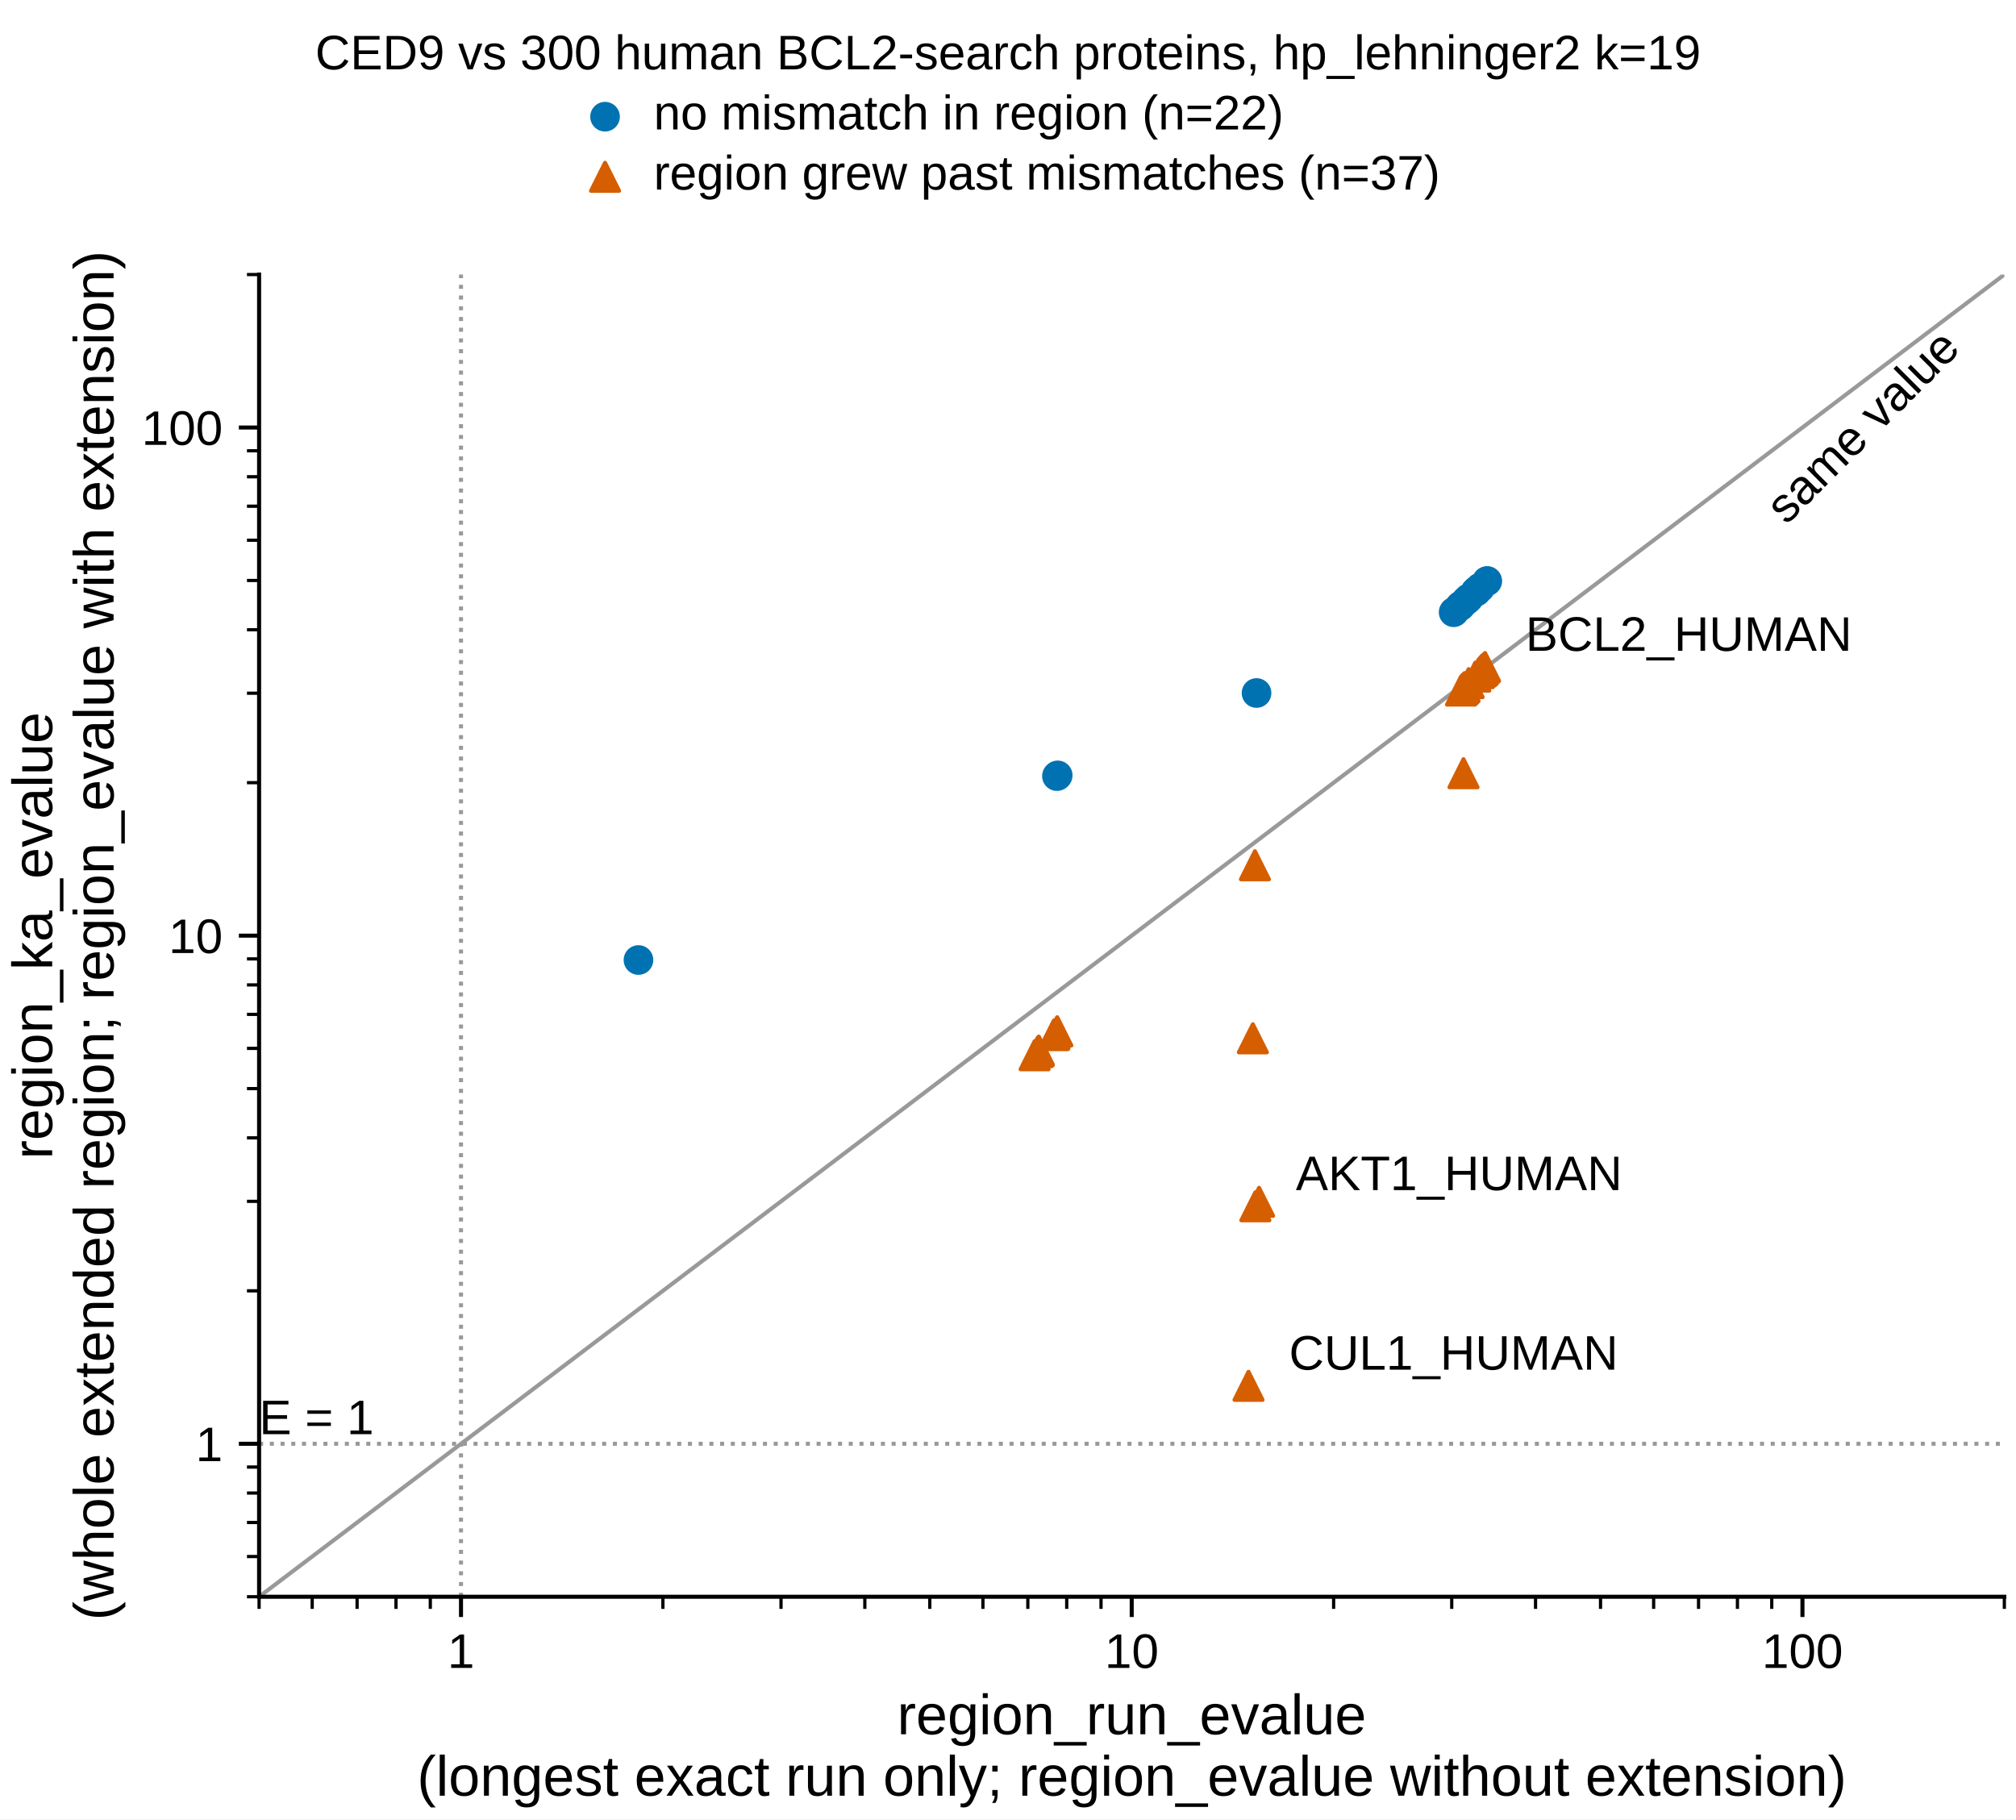
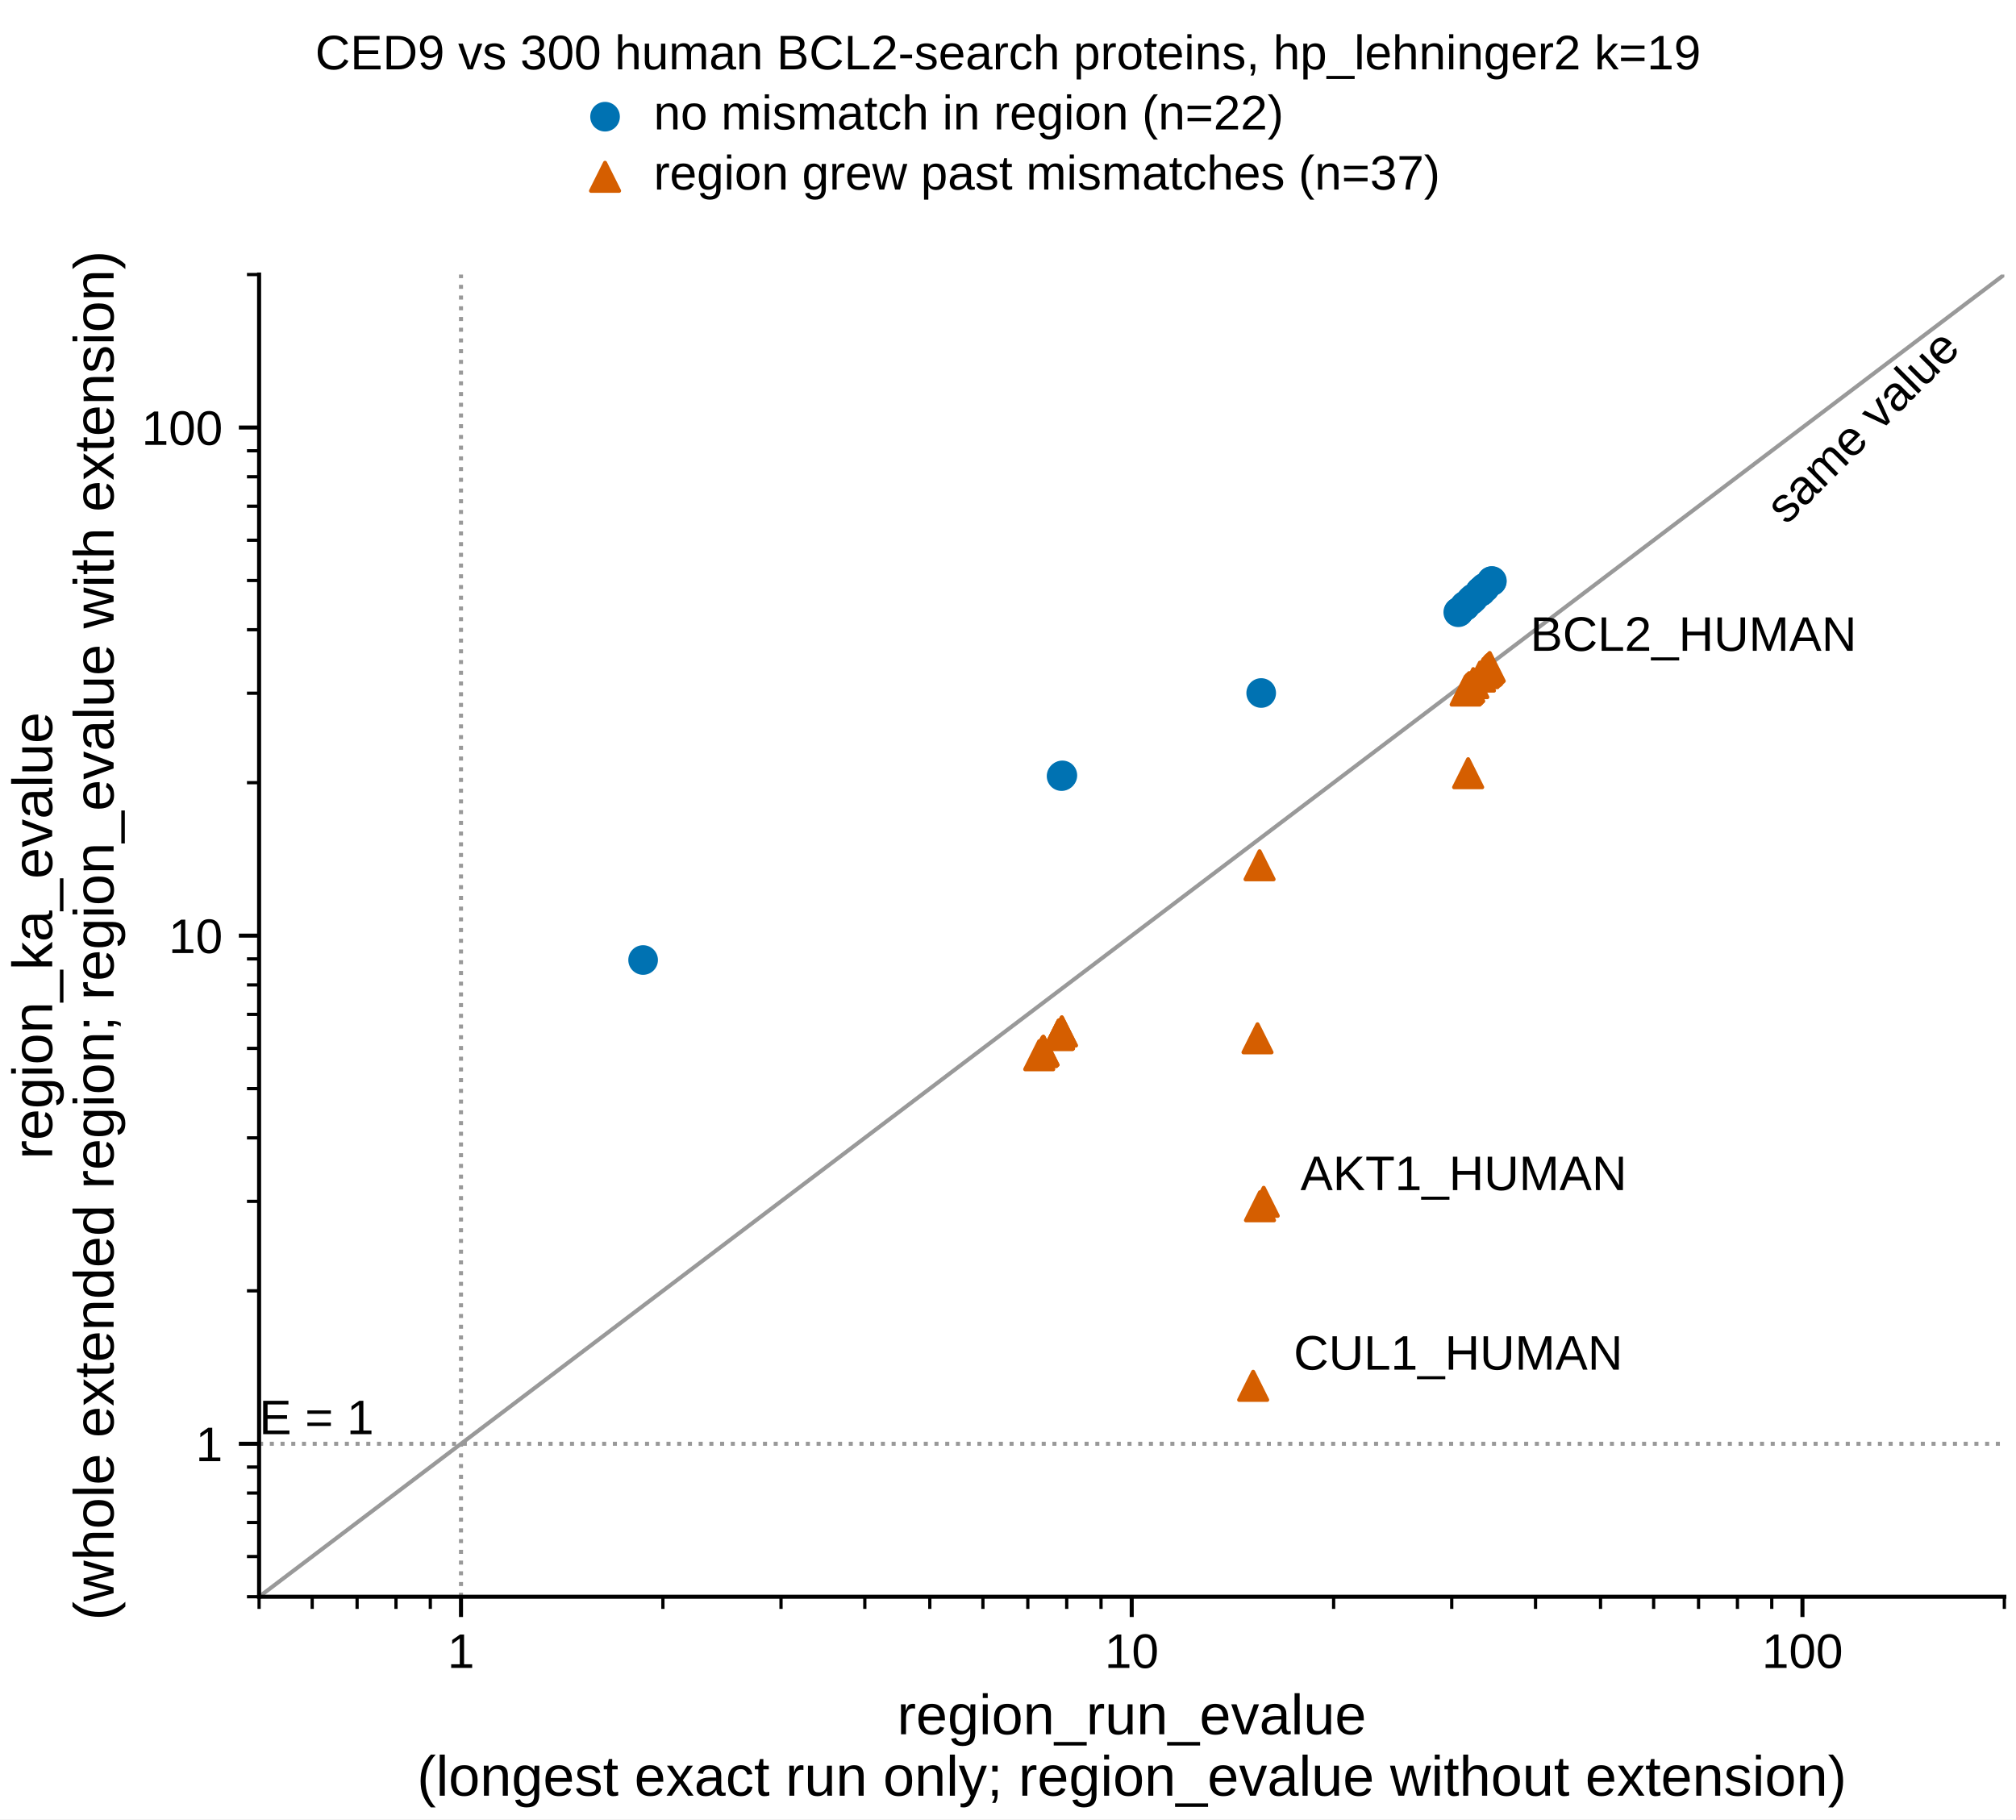
<svg xmlns="http://www.w3.org/2000/svg" xmlns:xlink="http://www.w3.org/1999/xlink" width="249.163pt" height="224.851pt" viewBox="0 0 249.163 224.851" version="1.1">
  <defs>
    <style type="text/css">*{stroke-linejoin: round; stroke-linecap: butt}</style>
  </defs>
  <g id="figure_1">
    <g id="patch_1">
      <path d="M 0 224.851  L 249.163 224.851  L 249.163 0  L 0 0  z " style="fill: #ffffff" />
    </g>
    <g id="axes_1">
      <g id="patch_2">
        <path d="M 32.022 197.352  L 247.723 197.352  L 247.723 33.933  L 32.022 33.933  z " style="fill: #ffffff" />
      </g>
      <g id="line2d_1">
-         <path d="M 32.022 197.352  L 247.723 33.933  " clip-path="url(#pe6bf883545)" style="fill: none; stroke: #999999; stroke-width: 0.5; stroke-linecap: square" />
+         <path d="M 32.022 197.352  L 247.723 33.933  " clip-path="url(#pb1e4345930)" style="fill: none; stroke: #999999; stroke-width: 0.5; stroke-linecap: square" />
      </g>
      <g id="line2d_2">
-         <path d="M 32.022 178.446  L 247.723 178.446  " clip-path="url(#pe6bf883545)" style="fill: none; stroke-dasharray: 0.5,0.825; stroke-dashoffset: 0; stroke: #999999; stroke-width: 0.5" />
+         <path d="M 32.022 178.446  L 247.723 178.446  " clip-path="url(#pb1e4345930)" style="fill: none; stroke-dasharray: 0.5,0.825; stroke-dashoffset: 0; stroke: #999999; stroke-width: 0.5" />
      </g>
      <g id="line2d_3">
-         <path d="M 56.976 197.352  L 56.976 33.933  " clip-path="url(#pe6bf883545)" style="fill: none; stroke-dasharray: 0.5,0.825; stroke-dashoffset: 0; stroke: #999999; stroke-width: 0.5" />
+         <path d="M 56.976 197.352  L 56.976 33.933  " clip-path="url(#pb1e4345930)" style="fill: none; stroke-dasharray: 0.5,0.825; stroke-dashoffset: 0; stroke: #999999; stroke-width: 0.5" />
      </g>
      <g id="matplotlib.axis_1">
        <g id="xtick_1">
          <g id="line2d_4">
            <defs>
-               <path id="m9f2710e459" d="M 0 0  L 0 2.5  " style="stroke: #000000; stroke-width: 0.5" />
+               <path id="m8929592843" d="M 0 0  L 0 2.5  " style="stroke: #000000; stroke-width: 0.5" />
            </defs>
            <g>
-               <use xlink:href="#m9f2710e459" x="56.976" y="197.352" style="stroke: #000000; stroke-width: 0.5" />
+               <use xlink:href="#m8929592843" x="56.976" y="197.352" style="stroke: #000000; stroke-width: 0.5" />
            </g>
          </g>
          <g id="text_1">
            <text style="font-size: 6px; font-family: 'Arial', 'Helvetica', 'Liberation Sans', 'DejaVu Sans', sans-serif; text-anchor: middle" x="56.976" y="206.147" transform="rotate(-0 56.97595 206.1469)">1</text>
          </g>
        </g>
        <g id="xtick_2">
          <g id="line2d_5">
            <g>
-               <use xlink:href="#m9f2710e459" x="139.872" y="197.352" style="stroke: #000000; stroke-width: 0.5" />
+               <use xlink:href="#m8929592843" x="139.872" y="197.352" style="stroke: #000000; stroke-width: 0.5" />
            </g>
          </g>
          <g id="text_2">
            <text style="font-size: 6px; font-family: 'Arial', 'Helvetica', 'Liberation Sans', 'DejaVu Sans', sans-serif; text-anchor: middle" x="139.872" y="206.147" transform="rotate(-0 139.8723 206.1469)">10</text>
          </g>
        </g>
        <g id="xtick_3">
          <g id="line2d_6">
            <g>
-               <use xlink:href="#m9f2710e459" x="222.769" y="197.352" style="stroke: #000000; stroke-width: 0.5" />
+               <use xlink:href="#m8929592843" x="222.769" y="197.352" style="stroke: #000000; stroke-width: 0.5" />
            </g>
          </g>
          <g id="text_3">
            <text style="font-size: 6px; font-family: 'Arial', 'Helvetica', 'Liberation Sans', 'DejaVu Sans', sans-serif; text-anchor: middle" x="222.769" y="206.147" transform="rotate(-0 222.7687 206.1469)">100</text>
          </g>
        </g>
        <g id="xtick_4">
          <g id="line2d_7">
            <defs>
-               <path id="mbeb9cfaf0c" d="M 0 0  L 0 1.5  " style="stroke: #000000; stroke-width: 0.4" />
+               <path id="m883ebd8992" d="M 0 0  L 0 1.5  " style="stroke: #000000; stroke-width: 0.4" />
            </defs>
            <g>
-               <use xlink:href="#mbeb9cfaf0c" x="32.022" y="197.352" style="stroke: #000000; stroke-width: 0.4" />
+               <use xlink:href="#m883ebd8992" x="32.022" y="197.352" style="stroke: #000000; stroke-width: 0.4" />
            </g>
          </g>
        </g>
        <g id="xtick_5">
          <g id="line2d_8">
            <g>
-               <use xlink:href="#mbeb9cfaf0c" x="38.585" y="197.352" style="stroke: #000000; stroke-width: 0.4" />
+               <use xlink:href="#m883ebd8992" x="38.585" y="197.352" style="stroke: #000000; stroke-width: 0.4" />
            </g>
          </g>
        </g>
        <g id="xtick_6">
          <g id="line2d_9">
            <g>
-               <use xlink:href="#mbeb9cfaf0c" x="44.135" y="197.352" style="stroke: #000000; stroke-width: 0.4" />
+               <use xlink:href="#m883ebd8992" x="44.135" y="197.352" style="stroke: #000000; stroke-width: 0.4" />
            </g>
          </g>
        </g>
        <g id="xtick_7">
          <g id="line2d_10">
            <g>
-               <use xlink:href="#mbeb9cfaf0c" x="48.942" y="197.352" style="stroke: #000000; stroke-width: 0.4" />
+               <use xlink:href="#m883ebd8992" x="48.942" y="197.352" style="stroke: #000000; stroke-width: 0.4" />
            </g>
          </g>
        </g>
        <g id="xtick_8">
          <g id="line2d_11">
            <g>
-               <use xlink:href="#mbeb9cfaf0c" x="53.183" y="197.352" style="stroke: #000000; stroke-width: 0.4" />
+               <use xlink:href="#m883ebd8992" x="53.183" y="197.352" style="stroke: #000000; stroke-width: 0.4" />
            </g>
          </g>
        </g>
        <g id="xtick_9">
          <g id="line2d_12">
            <g>
-               <use xlink:href="#mbeb9cfaf0c" x="81.93" y="197.352" style="stroke: #000000; stroke-width: 0.4" />
+               <use xlink:href="#m883ebd8992" x="81.93" y="197.352" style="stroke: #000000; stroke-width: 0.4" />
            </g>
          </g>
        </g>
        <g id="xtick_10">
          <g id="line2d_13">
            <g>
-               <use xlink:href="#mbeb9cfaf0c" x="96.528" y="197.352" style="stroke: #000000; stroke-width: 0.4" />
+               <use xlink:href="#m883ebd8992" x="96.528" y="197.352" style="stroke: #000000; stroke-width: 0.4" />
            </g>
          </g>
        </g>
        <g id="xtick_11">
          <g id="line2d_14">
            <g>
-               <use xlink:href="#mbeb9cfaf0c" x="106.885" y="197.352" style="stroke: #000000; stroke-width: 0.4" />
+               <use xlink:href="#m883ebd8992" x="106.885" y="197.352" style="stroke: #000000; stroke-width: 0.4" />
            </g>
          </g>
        </g>
        <g id="xtick_12">
          <g id="line2d_15">
            <g>
-               <use xlink:href="#mbeb9cfaf0c" x="114.918" y="197.352" style="stroke: #000000; stroke-width: 0.4" />
+               <use xlink:href="#m883ebd8992" x="114.918" y="197.352" style="stroke: #000000; stroke-width: 0.4" />
            </g>
          </g>
        </g>
        <g id="xtick_13">
          <g id="line2d_16">
            <g>
-               <use xlink:href="#mbeb9cfaf0c" x="121.482" y="197.352" style="stroke: #000000; stroke-width: 0.4" />
+               <use xlink:href="#m883ebd8992" x="121.482" y="197.352" style="stroke: #000000; stroke-width: 0.4" />
            </g>
          </g>
        </g>
        <g id="xtick_14">
          <g id="line2d_17">
            <g>
-               <use xlink:href="#mbeb9cfaf0c" x="127.032" y="197.352" style="stroke: #000000; stroke-width: 0.4" />
+               <use xlink:href="#m883ebd8992" x="127.032" y="197.352" style="stroke: #000000; stroke-width: 0.4" />
            </g>
          </g>
        </g>
        <g id="xtick_15">
          <g id="line2d_18">
            <g>
-               <use xlink:href="#mbeb9cfaf0c" x="131.839" y="197.352" style="stroke: #000000; stroke-width: 0.4" />
+               <use xlink:href="#m883ebd8992" x="131.839" y="197.352" style="stroke: #000000; stroke-width: 0.4" />
            </g>
          </g>
        </g>
        <g id="xtick_16">
          <g id="line2d_19">
            <g>
-               <use xlink:href="#mbeb9cfaf0c" x="136.079" y="197.352" style="stroke: #000000; stroke-width: 0.4" />
+               <use xlink:href="#m883ebd8992" x="136.079" y="197.352" style="stroke: #000000; stroke-width: 0.4" />
            </g>
          </g>
        </g>
        <g id="xtick_17">
          <g id="line2d_20">
            <g>
-               <use xlink:href="#mbeb9cfaf0c" x="164.827" y="197.352" style="stroke: #000000; stroke-width: 0.4" />
+               <use xlink:href="#m883ebd8992" x="164.827" y="197.352" style="stroke: #000000; stroke-width: 0.4" />
            </g>
          </g>
        </g>
        <g id="xtick_18">
          <g id="line2d_21">
            <g>
-               <use xlink:href="#mbeb9cfaf0c" x="179.424" y="197.352" style="stroke: #000000; stroke-width: 0.4" />
+               <use xlink:href="#m883ebd8992" x="179.424" y="197.352" style="stroke: #000000; stroke-width: 0.4" />
            </g>
          </g>
        </g>
        <g id="xtick_19">
          <g id="line2d_22">
            <g>
-               <use xlink:href="#mbeb9cfaf0c" x="189.781" y="197.352" style="stroke: #000000; stroke-width: 0.4" />
+               <use xlink:href="#m883ebd8992" x="189.781" y="197.352" style="stroke: #000000; stroke-width: 0.4" />
            </g>
          </g>
        </g>
        <g id="xtick_20">
          <g id="line2d_23">
            <g>
-               <use xlink:href="#mbeb9cfaf0c" x="197.814" y="197.352" style="stroke: #000000; stroke-width: 0.4" />
+               <use xlink:href="#m883ebd8992" x="197.814" y="197.352" style="stroke: #000000; stroke-width: 0.4" />
            </g>
          </g>
        </g>
        <g id="xtick_21">
          <g id="line2d_24">
            <g>
-               <use xlink:href="#mbeb9cfaf0c" x="204.378" y="197.352" style="stroke: #000000; stroke-width: 0.4" />
+               <use xlink:href="#m883ebd8992" x="204.378" y="197.352" style="stroke: #000000; stroke-width: 0.4" />
            </g>
          </g>
        </g>
        <g id="xtick_22">
          <g id="line2d_25">
            <g>
-               <use xlink:href="#mbeb9cfaf0c" x="209.928" y="197.352" style="stroke: #000000; stroke-width: 0.4" />
+               <use xlink:href="#m883ebd8992" x="209.928" y="197.352" style="stroke: #000000; stroke-width: 0.4" />
            </g>
          </g>
        </g>
        <g id="xtick_23">
          <g id="line2d_26">
            <g>
-               <use xlink:href="#mbeb9cfaf0c" x="214.735" y="197.352" style="stroke: #000000; stroke-width: 0.4" />
+               <use xlink:href="#m883ebd8992" x="214.735" y="197.352" style="stroke: #000000; stroke-width: 0.4" />
            </g>
          </g>
        </g>
        <g id="xtick_24">
          <g id="line2d_27">
            <g>
-               <use xlink:href="#mbeb9cfaf0c" x="218.976" y="197.352" style="stroke: #000000; stroke-width: 0.4" />
+               <use xlink:href="#m883ebd8992" x="218.976" y="197.352" style="stroke: #000000; stroke-width: 0.4" />
            </g>
          </g>
        </g>
        <g id="xtick_25">
          <g id="line2d_28">
            <g>
-               <use xlink:href="#mbeb9cfaf0c" x="247.723" y="197.352" style="stroke: #000000; stroke-width: 0.4" />
+               <use xlink:href="#m883ebd8992" x="247.723" y="197.352" style="stroke: #000000; stroke-width: 0.4" />
            </g>
          </g>
        </g>
        <g id="text_4">
          <text style="font-size: 7px; font-family: 'Arial', 'Helvetica', 'Liberation Sans', 'DejaVu Sans', sans-serif" transform="translate(110.8803 214.3499)">region_run_evalue</text>
          <text style="font-size: 7px; font-family: 'Arial', 'Helvetica', 'Liberation Sans', 'DejaVu Sans', sans-serif" transform="translate(51.54818 221.9381)">(longest exact run only; region_evalue without extension)</text>
        </g>
      </g>
      <g id="matplotlib.axis_2">
        <g id="ytick_1">
          <g id="line2d_29">
            <defs>
-               <path id="m4e9904db19" d="M 0 0  L -2.5 0  " style="stroke: #000000; stroke-width: 0.5" />
+               <path id="m1fa5b83a06" d="M 0 0  L -2.5 0  " style="stroke: #000000; stroke-width: 0.5" />
            </defs>
            <g>
-               <use xlink:href="#m4e9904db19" x="32.022" y="178.446" style="stroke: #000000; stroke-width: 0.5" />
+               <use xlink:href="#m1fa5b83a06" x="32.022" y="178.446" style="stroke: #000000; stroke-width: 0.5" />
            </g>
          </g>
          <g id="text_5">
            <text style="font-size: 6px; font-family: 'Arial', 'Helvetica', 'Liberation Sans', 'DejaVu Sans', sans-serif; text-anchor: end" x="27.522" y="180.594" transform="rotate(-0 27.52166 180.5937)">1</text>
          </g>
        </g>
        <g id="ytick_2">
          <g id="line2d_30">
            <g>
-               <use xlink:href="#m4e9904db19" x="32.022" y="115.642" style="stroke: #000000; stroke-width: 0.5" />
+               <use xlink:href="#m1fa5b83a06" x="32.022" y="115.642" style="stroke: #000000; stroke-width: 0.5" />
            </g>
          </g>
          <g id="text_6">
            <text style="font-size: 6px; font-family: 'Arial', 'Helvetica', 'Liberation Sans', 'DejaVu Sans', sans-serif; text-anchor: end" x="27.522" y="117.79" transform="rotate(-0 27.52166 117.7898)">10</text>
          </g>
        </g>
        <g id="ytick_3">
          <g id="line2d_31">
            <g>
-               <use xlink:href="#m4e9904db19" x="32.022" y="52.838" style="stroke: #000000; stroke-width: 0.5" />
+               <use xlink:href="#m1fa5b83a06" x="32.022" y="52.838" style="stroke: #000000; stroke-width: 0.5" />
            </g>
          </g>
          <g id="text_7">
            <text style="font-size: 6px; font-family: 'Arial', 'Helvetica', 'Liberation Sans', 'DejaVu Sans', sans-serif; text-anchor: end" x="27.522" y="54.986" transform="rotate(-0 27.52166 54.98581)">100</text>
          </g>
        </g>
        <g id="ytick_4">
          <g id="line2d_32">
            <defs>
-               <path id="m6d865bda4d" d="M 0 0  L -1.5 0  " style="stroke: #000000; stroke-width: 0.4" />
+               <path id="mdcc0f03e48" d="M 0 0  L -1.5 0  " style="stroke: #000000; stroke-width: 0.4" />
            </defs>
            <g>
-               <use xlink:href="#m6d865bda4d" x="32.022" y="197.352" style="stroke: #000000; stroke-width: 0.4" />
+               <use xlink:href="#mdcc0f03e48" x="32.022" y="197.352" style="stroke: #000000; stroke-width: 0.4" />
            </g>
          </g>
        </g>
        <g id="ytick_5">
          <g id="line2d_33">
            <g>
-               <use xlink:href="#m6d865bda4d" x="32.022" y="192.379" style="stroke: #000000; stroke-width: 0.4" />
+               <use xlink:href="#mdcc0f03e48" x="32.022" y="192.379" style="stroke: #000000; stroke-width: 0.4" />
            </g>
          </g>
        </g>
        <g id="ytick_6">
          <g id="line2d_34">
            <g>
-               <use xlink:href="#m6d865bda4d" x="32.022" y="188.175" style="stroke: #000000; stroke-width: 0.4" />
+               <use xlink:href="#mdcc0f03e48" x="32.022" y="188.175" style="stroke: #000000; stroke-width: 0.4" />
            </g>
          </g>
        </g>
        <g id="ytick_7">
          <g id="line2d_35">
            <g>
-               <use xlink:href="#m6d865bda4d" x="32.022" y="184.533" style="stroke: #000000; stroke-width: 0.4" />
+               <use xlink:href="#mdcc0f03e48" x="32.022" y="184.533" style="stroke: #000000; stroke-width: 0.4" />
            </g>
          </g>
        </g>
        <g id="ytick_8">
          <g id="line2d_36">
            <g>
-               <use xlink:href="#m6d865bda4d" x="32.022" y="181.32" style="stroke: #000000; stroke-width: 0.4" />
+               <use xlink:href="#mdcc0f03e48" x="32.022" y="181.32" style="stroke: #000000; stroke-width: 0.4" />
            </g>
          </g>
        </g>
        <g id="ytick_9">
          <g id="line2d_37">
            <g>
-               <use xlink:href="#m6d865bda4d" x="32.022" y="159.541" style="stroke: #000000; stroke-width: 0.4" />
+               <use xlink:href="#mdcc0f03e48" x="32.022" y="159.541" style="stroke: #000000; stroke-width: 0.4" />
            </g>
          </g>
        </g>
        <g id="ytick_10">
          <g id="line2d_38">
            <g>
-               <use xlink:href="#m6d865bda4d" x="32.022" y="148.481" style="stroke: #000000; stroke-width: 0.4" />
+               <use xlink:href="#mdcc0f03e48" x="32.022" y="148.481" style="stroke: #000000; stroke-width: 0.4" />
            </g>
          </g>
        </g>
        <g id="ytick_11">
          <g id="line2d_39">
            <g>
-               <use xlink:href="#m6d865bda4d" x="32.022" y="140.635" style="stroke: #000000; stroke-width: 0.4" />
+               <use xlink:href="#mdcc0f03e48" x="32.022" y="140.635" style="stroke: #000000; stroke-width: 0.4" />
            </g>
          </g>
        </g>
        <g id="ytick_12">
          <g id="line2d_40">
            <g>
-               <use xlink:href="#m6d865bda4d" x="32.022" y="134.548" style="stroke: #000000; stroke-width: 0.4" />
+               <use xlink:href="#mdcc0f03e48" x="32.022" y="134.548" style="stroke: #000000; stroke-width: 0.4" />
            </g>
          </g>
        </g>
        <g id="ytick_13">
          <g id="line2d_41">
            <g>
-               <use xlink:href="#m6d865bda4d" x="32.022" y="129.575" style="stroke: #000000; stroke-width: 0.4" />
+               <use xlink:href="#mdcc0f03e48" x="32.022" y="129.575" style="stroke: #000000; stroke-width: 0.4" />
            </g>
          </g>
        </g>
        <g id="ytick_14">
          <g id="line2d_42">
            <g>
-               <use xlink:href="#m6d865bda4d" x="32.022" y="125.371" style="stroke: #000000; stroke-width: 0.4" />
+               <use xlink:href="#mdcc0f03e48" x="32.022" y="125.371" style="stroke: #000000; stroke-width: 0.4" />
            </g>
          </g>
        </g>
        <g id="ytick_15">
          <g id="line2d_43">
            <g>
-               <use xlink:href="#m6d865bda4d" x="32.022" y="121.729" style="stroke: #000000; stroke-width: 0.4" />
+               <use xlink:href="#mdcc0f03e48" x="32.022" y="121.729" style="stroke: #000000; stroke-width: 0.4" />
            </g>
          </g>
        </g>
        <g id="ytick_16">
          <g id="line2d_44">
            <g>
-               <use xlink:href="#m6d865bda4d" x="32.022" y="118.516" style="stroke: #000000; stroke-width: 0.4" />
+               <use xlink:href="#mdcc0f03e48" x="32.022" y="118.516" style="stroke: #000000; stroke-width: 0.4" />
            </g>
          </g>
        </g>
        <g id="ytick_17">
          <g id="line2d_45">
            <g>
-               <use xlink:href="#m6d865bda4d" x="32.022" y="96.737" style="stroke: #000000; stroke-width: 0.4" />
+               <use xlink:href="#mdcc0f03e48" x="32.022" y="96.737" style="stroke: #000000; stroke-width: 0.4" />
            </g>
          </g>
        </g>
        <g id="ytick_18">
          <g id="line2d_46">
            <g>
-               <use xlink:href="#m6d865bda4d" x="32.022" y="85.677" style="stroke: #000000; stroke-width: 0.4" />
+               <use xlink:href="#mdcc0f03e48" x="32.022" y="85.677" style="stroke: #000000; stroke-width: 0.4" />
            </g>
          </g>
        </g>
        <g id="ytick_19">
          <g id="line2d_47">
            <g>
-               <use xlink:href="#m6d865bda4d" x="32.022" y="77.831" style="stroke: #000000; stroke-width: 0.4" />
+               <use xlink:href="#mdcc0f03e48" x="32.022" y="77.831" style="stroke: #000000; stroke-width: 0.4" />
            </g>
          </g>
        </g>
        <g id="ytick_20">
          <g id="line2d_48">
            <g>
-               <use xlink:href="#m6d865bda4d" x="32.022" y="71.744" style="stroke: #000000; stroke-width: 0.4" />
+               <use xlink:href="#mdcc0f03e48" x="32.022" y="71.744" style="stroke: #000000; stroke-width: 0.4" />
            </g>
          </g>
        </g>
        <g id="ytick_21">
          <g id="line2d_49">
            <g>
-               <use xlink:href="#m6d865bda4d" x="32.022" y="66.771" style="stroke: #000000; stroke-width: 0.4" />
+               <use xlink:href="#mdcc0f03e48" x="32.022" y="66.771" style="stroke: #000000; stroke-width: 0.4" />
            </g>
          </g>
        </g>
        <g id="ytick_22">
          <g id="line2d_50">
            <g>
-               <use xlink:href="#m6d865bda4d" x="32.022" y="62.567" style="stroke: #000000; stroke-width: 0.4" />
+               <use xlink:href="#mdcc0f03e48" x="32.022" y="62.567" style="stroke: #000000; stroke-width: 0.4" />
            </g>
          </g>
        </g>
        <g id="ytick_23">
          <g id="line2d_51">
            <g>
-               <use xlink:href="#m6d865bda4d" x="32.022" y="58.925" style="stroke: #000000; stroke-width: 0.4" />
+               <use xlink:href="#mdcc0f03e48" x="32.022" y="58.925" style="stroke: #000000; stroke-width: 0.4" />
            </g>
          </g>
        </g>
        <g id="ytick_24">
          <g id="line2d_52">
            <g>
-               <use xlink:href="#m6d865bda4d" x="32.022" y="55.712" style="stroke: #000000; stroke-width: 0.4" />
+               <use xlink:href="#mdcc0f03e48" x="32.022" y="55.712" style="stroke: #000000; stroke-width: 0.4" />
            </g>
          </g>
        </g>
        <g id="ytick_25">
          <g id="line2d_53">
            <g>
-               <use xlink:href="#m6d865bda4d" x="32.022" y="33.933" style="stroke: #000000; stroke-width: 0.4" />
+               <use xlink:href="#mdcc0f03e48" x="32.022" y="33.933" style="stroke: #000000; stroke-width: 0.4" />
            </g>
          </g>
        </g>
        <g id="text_8">
          <text style="font-size: 7px; font-family: 'Arial', 'Helvetica', 'Liberation Sans', 'DejaVu Sans', sans-serif" transform="translate(6.450469 143.2727) rotate(-90)">region_ka_evalue</text>
          <text style="font-size: 7px; font-family: 'Arial', 'Helvetica', 'Liberation Sans', 'DejaVu Sans', sans-serif" transform="translate(14.03869 200.2735) rotate(-90)">(whole extended region; region_evalue with extension)</text>
        </g>
      </g>
      <g id="PathCollection_1">
        <defs>
-           <path id="m341d2d5711" d="M 0 1.581  C 0.419 1.581 0.822 1.415 1.118 1.118  C 1.415 0.822 1.581 0.419 1.581 0  C 1.581 -0.419 1.415 -0.822 1.118 -1.118  C 0.822 -1.415 0.419 -1.581 0 -1.581  C -0.419 -1.581 -0.822 -1.415 -1.118 -1.118  C -1.415 -0.822 -1.581 -0.419 -1.581 0  C -1.581 0.419 -1.415 0.822 -1.118 1.118  C -0.822 1.415 -0.419 1.581 0 1.581  z " style="stroke: #0072b2; stroke-width: 0.5" />
+           <path id="m3352a65b5a" d="M 0 1.581  C 0.419 1.581 0.822 1.415 1.118 1.118  C 1.415 0.822 1.581 0.419 1.581 0  C 1.581 -0.419 1.415 -0.822 1.118 -1.118  C 0.822 -1.415 0.419 -1.581 0 -1.581  C -0.419 -1.581 -0.822 -1.415 -1.118 -1.118  C -1.415 -0.822 -1.581 -0.419 -1.581 0  C -1.581 0.419 -1.415 0.822 -1.118 1.118  C -0.822 1.415 -0.419 1.581 0 1.581  z " style="stroke: #0072b2; stroke-width: 0.5" />
        </defs>
-         <g clip-path="url(#pe6bf883545)">
-           <use xlink:href="#m341d2d5711" x="78.91" y="118.654" style="fill: #0072b2; stroke: #0072b2; stroke-width: 0.5" />
-           <use xlink:href="#m341d2d5711" x="130.629" y="95.924" style="fill: #0072b2; stroke: #0072b2; stroke-width: 0.5" />
-           <use xlink:href="#m341d2d5711" x="180.531" y="74.862" style="fill: #0072b2; stroke: #0072b2; stroke-width: 0.5" />
-           <use xlink:href="#m341d2d5711" x="180.531" y="74.862" style="fill: #0072b2; stroke: #0072b2; stroke-width: 0.5" />
-           <use xlink:href="#m341d2d5711" x="130.725" y="95.834" style="fill: #0072b2; stroke: #0072b2; stroke-width: 0.5" />
-           <use xlink:href="#m341d2d5711" x="155.299" y="85.653" style="fill: #0072b2; stroke: #0072b2; stroke-width: 0.5" />
-           <use xlink:href="#m341d2d5711" x="182.408" y="73.117" style="fill: #0072b2; stroke: #0072b2; stroke-width: 0.5" />
-           <use xlink:href="#m341d2d5711" x="180.43" y="74.956" style="fill: #0072b2; stroke: #0072b2; stroke-width: 0.5" />
-           <use xlink:href="#m341d2d5711" x="182.432" y="73.094" style="fill: #0072b2; stroke: #0072b2; stroke-width: 0.5" />
-           <use xlink:href="#m341d2d5711" x="179.744" y="75.593" style="fill: #0072b2; stroke: #0072b2; stroke-width: 0.5" />
-           <use xlink:href="#m341d2d5711" x="182.519" y="73.013" style="fill: #0072b2; stroke: #0072b2; stroke-width: 0.5" />
-           <use xlink:href="#m341d2d5711" x="182.541" y="72.993" style="fill: #0072b2; stroke: #0072b2; stroke-width: 0.5" />
-           <use xlink:href="#m341d2d5711" x="183.779" y="71.838" style="fill: #0072b2; stroke: #0072b2; stroke-width: 0.5" />
-           <use xlink:href="#m341d2d5711" x="183.81" y="71.81" style="fill: #0072b2; stroke: #0072b2; stroke-width: 0.5" />
-           <use xlink:href="#m341d2d5711" x="182.393" y="73.13" style="fill: #0072b2; stroke: #0072b2; stroke-width: 0.5" />
-           <use xlink:href="#m341d2d5711" x="182.338" y="73.182" style="fill: #0072b2; stroke: #0072b2; stroke-width: 0.5" />
-           <use xlink:href="#m341d2d5711" x="182.9" y="72.658" style="fill: #0072b2; stroke: #0072b2; stroke-width: 0.5" />
-           <use xlink:href="#m341d2d5711" x="182.418" y="73.107" style="fill: #0072b2; stroke: #0072b2; stroke-width: 0.5" />
-           <use xlink:href="#m341d2d5711" x="182.938" y="72.623" style="fill: #0072b2; stroke: #0072b2; stroke-width: 0.5" />
-           <use xlink:href="#m341d2d5711" x="181.21" y="74.231" style="fill: #0072b2; stroke: #0072b2; stroke-width: 0.5" />
-           <use xlink:href="#m341d2d5711" x="179.659" y="75.672" style="fill: #0072b2; stroke: #0072b2; stroke-width: 0.5" />
-           <use xlink:href="#m341d2d5711" x="181.523" y="73.94" style="fill: #0072b2; stroke: #0072b2; stroke-width: 0.5" />
+         <g clip-path="url(#pb1e4345930)">
+           <use xlink:href="#m3352a65b5a" x="79.484" y="118.654" style="fill: #0072b2; stroke: #0072b2; stroke-width: 0.5" />
+           <use xlink:href="#m3352a65b5a" x="131.203" y="95.924" style="fill: #0072b2; stroke: #0072b2; stroke-width: 0.5" />
+           <use xlink:href="#m3352a65b5a" x="181.105" y="74.862" style="fill: #0072b2; stroke: #0072b2; stroke-width: 0.5" />
+           <use xlink:href="#m3352a65b5a" x="181.105" y="74.862" style="fill: #0072b2; stroke: #0072b2; stroke-width: 0.5" />
+           <use xlink:href="#m3352a65b5a" x="131.3" y="95.834" style="fill: #0072b2; stroke: #0072b2; stroke-width: 0.5" />
+           <use xlink:href="#m3352a65b5a" x="155.874" y="85.653" style="fill: #0072b2; stroke: #0072b2; stroke-width: 0.5" />
+           <use xlink:href="#m3352a65b5a" x="182.983" y="73.117" style="fill: #0072b2; stroke: #0072b2; stroke-width: 0.5" />
+           <use xlink:href="#m3352a65b5a" x="181.005" y="74.956" style="fill: #0072b2; stroke: #0072b2; stroke-width: 0.5" />
+           <use xlink:href="#m3352a65b5a" x="183.008" y="73.094" style="fill: #0072b2; stroke: #0072b2; stroke-width: 0.5" />
+           <use xlink:href="#m3352a65b5a" x="180.318" y="75.593" style="fill: #0072b2; stroke: #0072b2; stroke-width: 0.5" />
+           <use xlink:href="#m3352a65b5a" x="183.095" y="73.013" style="fill: #0072b2; stroke: #0072b2; stroke-width: 0.5" />
+           <use xlink:href="#m3352a65b5a" x="183.116" y="72.993" style="fill: #0072b2; stroke: #0072b2; stroke-width: 0.5" />
+           <use xlink:href="#m3352a65b5a" x="184.356" y="71.838" style="fill: #0072b2; stroke: #0072b2; stroke-width: 0.5" />
+           <use xlink:href="#m3352a65b5a" x="184.387" y="71.81" style="fill: #0072b2; stroke: #0072b2; stroke-width: 0.5" />
+           <use xlink:href="#m3352a65b5a" x="182.969" y="73.13" style="fill: #0072b2; stroke: #0072b2; stroke-width: 0.5" />
+           <use xlink:href="#m3352a65b5a" x="182.914" y="73.182" style="fill: #0072b2; stroke: #0072b2; stroke-width: 0.5" />
+           <use xlink:href="#m3352a65b5a" x="183.477" y="72.658" style="fill: #0072b2; stroke: #0072b2; stroke-width: 0.5" />
+           <use xlink:href="#m3352a65b5a" x="182.994" y="73.107" style="fill: #0072b2; stroke: #0072b2; stroke-width: 0.5" />
+           <use xlink:href="#m3352a65b5a" x="183.514" y="72.623" style="fill: #0072b2; stroke: #0072b2; stroke-width: 0.5" />
+           <use xlink:href="#m3352a65b5a" x="181.785" y="74.231" style="fill: #0072b2; stroke: #0072b2; stroke-width: 0.5" />
+           <use xlink:href="#m3352a65b5a" x="180.233" y="75.672" style="fill: #0072b2; stroke: #0072b2; stroke-width: 0.5" />
+           <use xlink:href="#m3352a65b5a" x="182.098" y="73.94" style="fill: #0072b2; stroke: #0072b2; stroke-width: 0.5" />
        </g>
      </g>
      <g id="PathCollection_2">
        <defs>
-           <path id="m318f92681a" d="M 0 -1.732  L -1.732 1.732  L 1.732 1.732  z " style="stroke: #d55e00; stroke-width: 0.5" />
+           <path id="md81dad308a" d="M 0 -1.732  L -1.732 1.732  L 1.732 1.732  z " style="stroke: #d55e00; stroke-width: 0.5" />
        </defs>
-         <g clip-path="url(#pe6bf883545)">
-           <use xlink:href="#m318f92681a" x="128.27" y="130.002" style="fill: #d55e00; stroke: #d55e00; stroke-width: 0.5" />
-           <use xlink:href="#m318f92681a" x="128.363" y="129.904" style="fill: #d55e00; stroke: #d55e00; stroke-width: 0.5" />
-           <use xlink:href="#m318f92681a" x="130.258" y="127.907" style="fill: #d55e00; stroke: #d55e00; stroke-width: 0.5" />
-           <use xlink:href="#m318f92681a" x="128.395" y="129.871" style="fill: #d55e00; stroke: #d55e00; stroke-width: 0.5" />
-           <use xlink:href="#m318f92681a" x="130.28" y="127.884" style="fill: #d55e00; stroke: #d55e00; stroke-width: 0.5" />
-           <use xlink:href="#m318f92681a" x="128.373" y="129.894" style="fill: #d55e00; stroke: #d55e00; stroke-width: 0.5" />
-           <use xlink:href="#m318f92681a" x="130.659" y="127.483" style="fill: #d55e00; stroke: #d55e00; stroke-width: 0.5" />
-           <use xlink:href="#m318f92681a" x="128.342" y="129.927" style="fill: #d55e00; stroke: #d55e00; stroke-width: 0.5" />
-           <use xlink:href="#m318f92681a" x="130.327" y="127.834" style="fill: #d55e00; stroke: #d55e00; stroke-width: 0.5" />
-           <use xlink:href="#m318f92681a" x="127.868" y="130.426" style="fill: #d55e00; stroke: #d55e00; stroke-width: 0.5" />
-           <use xlink:href="#m318f92681a" x="130.662" y="127.48" style="fill: #d55e00; stroke: #d55e00; stroke-width: 0.5" />
-           <use xlink:href="#m318f92681a" x="130.243" y="127.922" style="fill: #d55e00; stroke: #d55e00; stroke-width: 0.5" />
-           <use xlink:href="#m318f92681a" x="128.243" y="130.031" style="fill: #d55e00; stroke: #d55e00; stroke-width: 0.5" />
-           <use xlink:href="#m318f92681a" x="154.845" y="128.332" style="fill: #d55e00; stroke: #d55e00; stroke-width: 0.5" />
-           <use xlink:href="#m318f92681a" x="155.1" y="106.943" style="fill: #d55e00; stroke: #d55e00; stroke-width: 0.5" />
-           <use xlink:href="#m318f92681a" x="155.61" y="148.541" style="fill: #d55e00; stroke: #d55e00; stroke-width: 0.5" />
-           <use xlink:href="#m318f92681a" x="155.152" y="149.092" style="fill: #d55e00; stroke: #d55e00; stroke-width: 0.5" />
-           <use xlink:href="#m318f92681a" x="154.308" y="171.285" style="fill: #d55e00; stroke: #d55e00; stroke-width: 0.5" />
-           <use xlink:href="#m318f92681a" x="182.335" y="83.627" style="fill: #d55e00; stroke: #d55e00; stroke-width: 0.5" />
-           <use xlink:href="#m318f92681a" x="183.038" y="82.937" style="fill: #d55e00; stroke: #d55e00; stroke-width: 0.5" />
-           <use xlink:href="#m318f92681a" x="183.271" y="82.709" style="fill: #d55e00; stroke: #d55e00; stroke-width: 0.5" />
-           <use xlink:href="#m318f92681a" x="183.156" y="82.821" style="fill: #d55e00; stroke: #d55e00; stroke-width: 0.5" />
-           <use xlink:href="#m318f92681a" x="183.243" y="82.736" style="fill: #d55e00; stroke: #d55e00; stroke-width: 0.5" />
-           <use xlink:href="#m318f92681a" x="181.512" y="84.433" style="fill: #d55e00; stroke: #d55e00; stroke-width: 0.5" />
-           <use xlink:href="#m318f92681a" x="183.544" y="82.441" style="fill: #d55e00; stroke: #d55e00; stroke-width: 0.5" />
-           <use xlink:href="#m318f92681a" x="183.101" y="82.875" style="fill: #d55e00; stroke: #d55e00; stroke-width: 0.5" />
-           <use xlink:href="#m318f92681a" x="181.009" y="84.926" style="fill: #d55e00; stroke: #d55e00; stroke-width: 0.5" />
-           <use xlink:href="#m318f92681a" x="183.428" y="82.555" style="fill: #d55e00; stroke: #d55e00; stroke-width: 0.5" />
-           <use xlink:href="#m318f92681a" x="180.768" y="85.161" style="fill: #d55e00; stroke: #d55e00; stroke-width: 0.5" />
-           <use xlink:href="#m318f92681a" x="180.703" y="85.225" style="fill: #d55e00; stroke: #d55e00; stroke-width: 0.5" />
-           <use xlink:href="#m318f92681a" x="180.571" y="85.354" style="fill: #d55e00; stroke: #d55e00; stroke-width: 0.5" />
-           <use xlink:href="#m318f92681a" x="183.165" y="82.813" style="fill: #d55e00; stroke: #d55e00; stroke-width: 0.5" />
-           <use xlink:href="#m318f92681a" x="180.889" y="85.043" style="fill: #d55e00; stroke: #d55e00; stroke-width: 0.5" />
-           <use xlink:href="#m318f92681a" x="180.878" y="95.567" style="fill: #d55e00; stroke: #d55e00; stroke-width: 0.5" />
-           <use xlink:href="#m318f92681a" x="183.101" y="82.875" style="fill: #d55e00; stroke: #d55e00; stroke-width: 0.5" />
-           <use xlink:href="#m318f92681a" x="182.96" y="83.014" style="fill: #d55e00; stroke: #d55e00; stroke-width: 0.5" />
-           <use xlink:href="#m318f92681a" x="182.771" y="83.199" style="fill: #d55e00; stroke: #d55e00; stroke-width: 0.5" />
+         <g clip-path="url(#pb1e4345930)">
+           <use xlink:href="#md81dad308a" x="128.843" y="130.002" style="fill: #d55e00; stroke: #d55e00; stroke-width: 0.5" />
+           <use xlink:href="#md81dad308a" x="128.937" y="129.904" style="fill: #d55e00; stroke: #d55e00; stroke-width: 0.5" />
+           <use xlink:href="#md81dad308a" x="130.832" y="127.907" style="fill: #d55e00; stroke: #d55e00; stroke-width: 0.5" />
+           <use xlink:href="#md81dad308a" x="128.968" y="129.871" style="fill: #d55e00; stroke: #d55e00; stroke-width: 0.5" />
+           <use xlink:href="#md81dad308a" x="130.854" y="127.884" style="fill: #d55e00; stroke: #d55e00; stroke-width: 0.5" />
+           <use xlink:href="#md81dad308a" x="128.947" y="129.894" style="fill: #d55e00; stroke: #d55e00; stroke-width: 0.5" />
+           <use xlink:href="#md81dad308a" x="131.234" y="127.483" style="fill: #d55e00; stroke: #d55e00; stroke-width: 0.5" />
+           <use xlink:href="#md81dad308a" x="128.915" y="129.927" style="fill: #d55e00; stroke: #d55e00; stroke-width: 0.5" />
+           <use xlink:href="#md81dad308a" x="130.901" y="127.834" style="fill: #d55e00; stroke: #d55e00; stroke-width: 0.5" />
+           <use xlink:href="#md81dad308a" x="128.441" y="130.426" style="fill: #d55e00; stroke: #d55e00; stroke-width: 0.5" />
+           <use xlink:href="#md81dad308a" x="131.237" y="127.48" style="fill: #d55e00; stroke: #d55e00; stroke-width: 0.5" />
+           <use xlink:href="#md81dad308a" x="130.818" y="127.922" style="fill: #d55e00; stroke: #d55e00; stroke-width: 0.5" />
+           <use xlink:href="#md81dad308a" x="128.816" y="130.031" style="fill: #d55e00; stroke: #d55e00; stroke-width: 0.5" />
+           <use xlink:href="#md81dad308a" x="155.419" y="128.332" style="fill: #d55e00; stroke: #d55e00; stroke-width: 0.5" />
+           <use xlink:href="#md81dad308a" x="155.674" y="106.943" style="fill: #d55e00; stroke: #d55e00; stroke-width: 0.5" />
+           <use xlink:href="#md81dad308a" x="156.184" y="148.541" style="fill: #d55e00; stroke: #d55e00; stroke-width: 0.5" />
+           <use xlink:href="#md81dad308a" x="155.726" y="149.092" style="fill: #d55e00; stroke: #d55e00; stroke-width: 0.5" />
+           <use xlink:href="#md81dad308a" x="154.882" y="171.285" style="fill: #d55e00; stroke: #d55e00; stroke-width: 0.5" />
+           <use xlink:href="#md81dad308a" x="182.911" y="83.627" style="fill: #d55e00; stroke: #d55e00; stroke-width: 0.5" />
+           <use xlink:href="#md81dad308a" x="183.615" y="82.937" style="fill: #d55e00; stroke: #d55e00; stroke-width: 0.5" />
+           <use xlink:href="#md81dad308a" x="183.848" y="82.709" style="fill: #d55e00; stroke: #d55e00; stroke-width: 0.5" />
+           <use xlink:href="#md81dad308a" x="183.733" y="82.821" style="fill: #d55e00; stroke: #d55e00; stroke-width: 0.5" />
+           <use xlink:href="#md81dad308a" x="183.82" y="82.736" style="fill: #d55e00; stroke: #d55e00; stroke-width: 0.5" />
+           <use xlink:href="#md81dad308a" x="182.087" y="84.433" style="fill: #d55e00; stroke: #d55e00; stroke-width: 0.5" />
+           <use xlink:href="#md81dad308a" x="184.12" y="82.441" style="fill: #d55e00; stroke: #d55e00; stroke-width: 0.5" />
+           <use xlink:href="#md81dad308a" x="183.678" y="82.875" style="fill: #d55e00; stroke: #d55e00; stroke-width: 0.5" />
+           <use xlink:href="#md81dad308a" x="181.584" y="84.926" style="fill: #d55e00; stroke: #d55e00; stroke-width: 0.5" />
+           <use xlink:href="#md81dad308a" x="184.005" y="82.555" style="fill: #d55e00; stroke: #d55e00; stroke-width: 0.5" />
+           <use xlink:href="#md81dad308a" x="181.343" y="85.161" style="fill: #d55e00; stroke: #d55e00; stroke-width: 0.5" />
+           <use xlink:href="#md81dad308a" x="181.277" y="85.225" style="fill: #d55e00; stroke: #d55e00; stroke-width: 0.5" />
+           <use xlink:href="#md81dad308a" x="181.146" y="85.354" style="fill: #d55e00; stroke: #d55e00; stroke-width: 0.5" />
+           <use xlink:href="#md81dad308a" x="183.741" y="82.813" style="fill: #d55e00; stroke: #d55e00; stroke-width: 0.5" />
+           <use xlink:href="#md81dad308a" x="181.464" y="85.043" style="fill: #d55e00; stroke: #d55e00; stroke-width: 0.5" />
+           <use xlink:href="#md81dad308a" x="181.453" y="95.567" style="fill: #d55e00; stroke: #d55e00; stroke-width: 0.5" />
+           <use xlink:href="#md81dad308a" x="183.678" y="82.875" style="fill: #d55e00; stroke: #d55e00; stroke-width: 0.5" />
+           <use xlink:href="#md81dad308a" x="183.536" y="83.014" style="fill: #d55e00; stroke: #d55e00; stroke-width: 0.5" />
+           <use xlink:href="#md81dad308a" x="183.347" y="83.199" style="fill: #d55e00; stroke: #d55e00; stroke-width: 0.5" />
        </g>
      </g>
      <g id="patch_3">
        <path d="M 32.022 197.352  L 32.022 33.933  " style="fill: none; stroke: #000000; stroke-width: 0.5; stroke-linejoin: miter; stroke-linecap: square" />
      </g>
      <g id="patch_4">
        <path d="M 32.022 197.352  L 247.723 197.352  " style="fill: none; stroke: #000000; stroke-width: 0.5; stroke-linejoin: miter; stroke-linecap: square" />
      </g>
      <g id="text_9">
        <text style="font-size: 6px; font-family: 'Arial', 'Helvetica', 'Liberation Sans', 'DejaVu Sans', sans-serif; text-anchor: start" x="220.772" y="64.962" transform="rotate(-45 220.772 64.96161)">same value</text>
      </g>
      <g id="text_10">
        <text style="font-size: 6px; font-family: 'Arial', 'Helvetica', 'Liberation Sans', 'DejaVu Sans', sans-serif; text-anchor: start" x="32.022" y="177.254" transform="rotate(-0 32.02166 177.2539)"> E = 1</text>
      </g>
      <g id="text_11">
-         <text style="font-size: 6px; font-family: 'Arial', 'Helvetica', 'Liberation Sans', 'DejaVu Sans', sans-serif; text-anchor: start" x="159.308" y="169.285" transform="rotate(-0 159.3082 169.2854)">CUL1_HUMAN</text>
+         <text style="font-size: 6px; font-family: 'Arial', 'Helvetica', 'Liberation Sans', 'DejaVu Sans', sans-serif; text-anchor: start" x="159.882" y="169.285" transform="rotate(-0 159.882 169.2854)">CUL1_HUMAN</text>
      </g>
      <g id="text_12">
-         <text style="font-size: 6px; font-family: 'Arial', 'Helvetica', 'Liberation Sans', 'DejaVu Sans', sans-serif; text-anchor: start" x="160.152" y="147.092" transform="rotate(-0 160.1517 147.0918)">AKT1_HUMAN</text>
+         <text style="font-size: 6px; font-family: 'Arial', 'Helvetica', 'Liberation Sans', 'DejaVu Sans', sans-serif; text-anchor: start" x="160.726" y="147.092" transform="rotate(-0 160.726 147.0918)">AKT1_HUMAN</text>
      </g>
      <g id="text_13">
-         <text style="font-size: 6px; font-family: 'Arial', 'Helvetica', 'Liberation Sans', 'DejaVu Sans', sans-serif; text-anchor: start" x="188.544" y="80.441" transform="rotate(-0 188.5439 80.44102)">BCL2_HUMAN</text>
+         <text style="font-size: 6px; font-family: 'Arial', 'Helvetica', 'Liberation Sans', 'DejaVu Sans', sans-serif; text-anchor: start" x="189.12" y="80.441" transform="rotate(-0 189.1204 80.44102)">BCL2_HUMAN</text>
      </g>
    </g>
    <g id="legend_1">
      <g id="text_14">
        <text style="font-size: 6px; font-family: 'Arial', 'Helvetica', 'Liberation Sans', 'DejaVu Sans', sans-serif; text-anchor: start" x="38.952" y="8.568" transform="rotate(-0 38.95212 8.567813)">CED9 vs 300 human BCL2-search proteins, hp_lehninger2 k=19</text>
      </g>
      <g id="PathCollection_3">
        <g>
-           <use xlink:href="#m341d2d5711" x="74.78" y="14.423" style="fill: #0072b2; stroke: #0072b2; stroke-width: 0.5" />
+           <use xlink:href="#m3352a65b5a" x="74.78" y="14.423" style="fill: #0072b2; stroke: #0072b2; stroke-width: 0.5" />
        </g>
      </g>
      <g id="text_15">
        <text style="font-size: 6px; font-family: 'Arial', 'Helvetica', 'Liberation Sans', 'DejaVu Sans', sans-serif; text-anchor: start" x="80.78" y="15.998" transform="rotate(-0 80.77962 15.99844)">no mismatch in region (n=22)</text>
      </g>
      <g id="PathCollection_4">
        <g>
-           <use xlink:href="#m318f92681a" x="74.78" y="21.854" style="fill: #d55e00; stroke: #d55e00; stroke-width: 0.5" />
+           <use xlink:href="#md81dad308a" x="74.78" y="21.854" style="fill: #d55e00; stroke: #d55e00; stroke-width: 0.5" />
        </g>
      </g>
      <g id="text_16">
        <text style="font-size: 6px; font-family: 'Arial', 'Helvetica', 'Liberation Sans', 'DejaVu Sans', sans-serif; text-anchor: start" x="80.78" y="23.429" transform="rotate(-0 80.77962 23.42906)">region grew past mismatches (n=37)</text>
      </g>
    </g>
  </g>
  <defs>
-     <clipPath id="pe6bf883545">
+     <clipPath id="pb1e4345930">
      <rect x="32.022" y="33.933" width="215.701" height="163.42" />
    </clipPath>
  </defs>
</svg>
